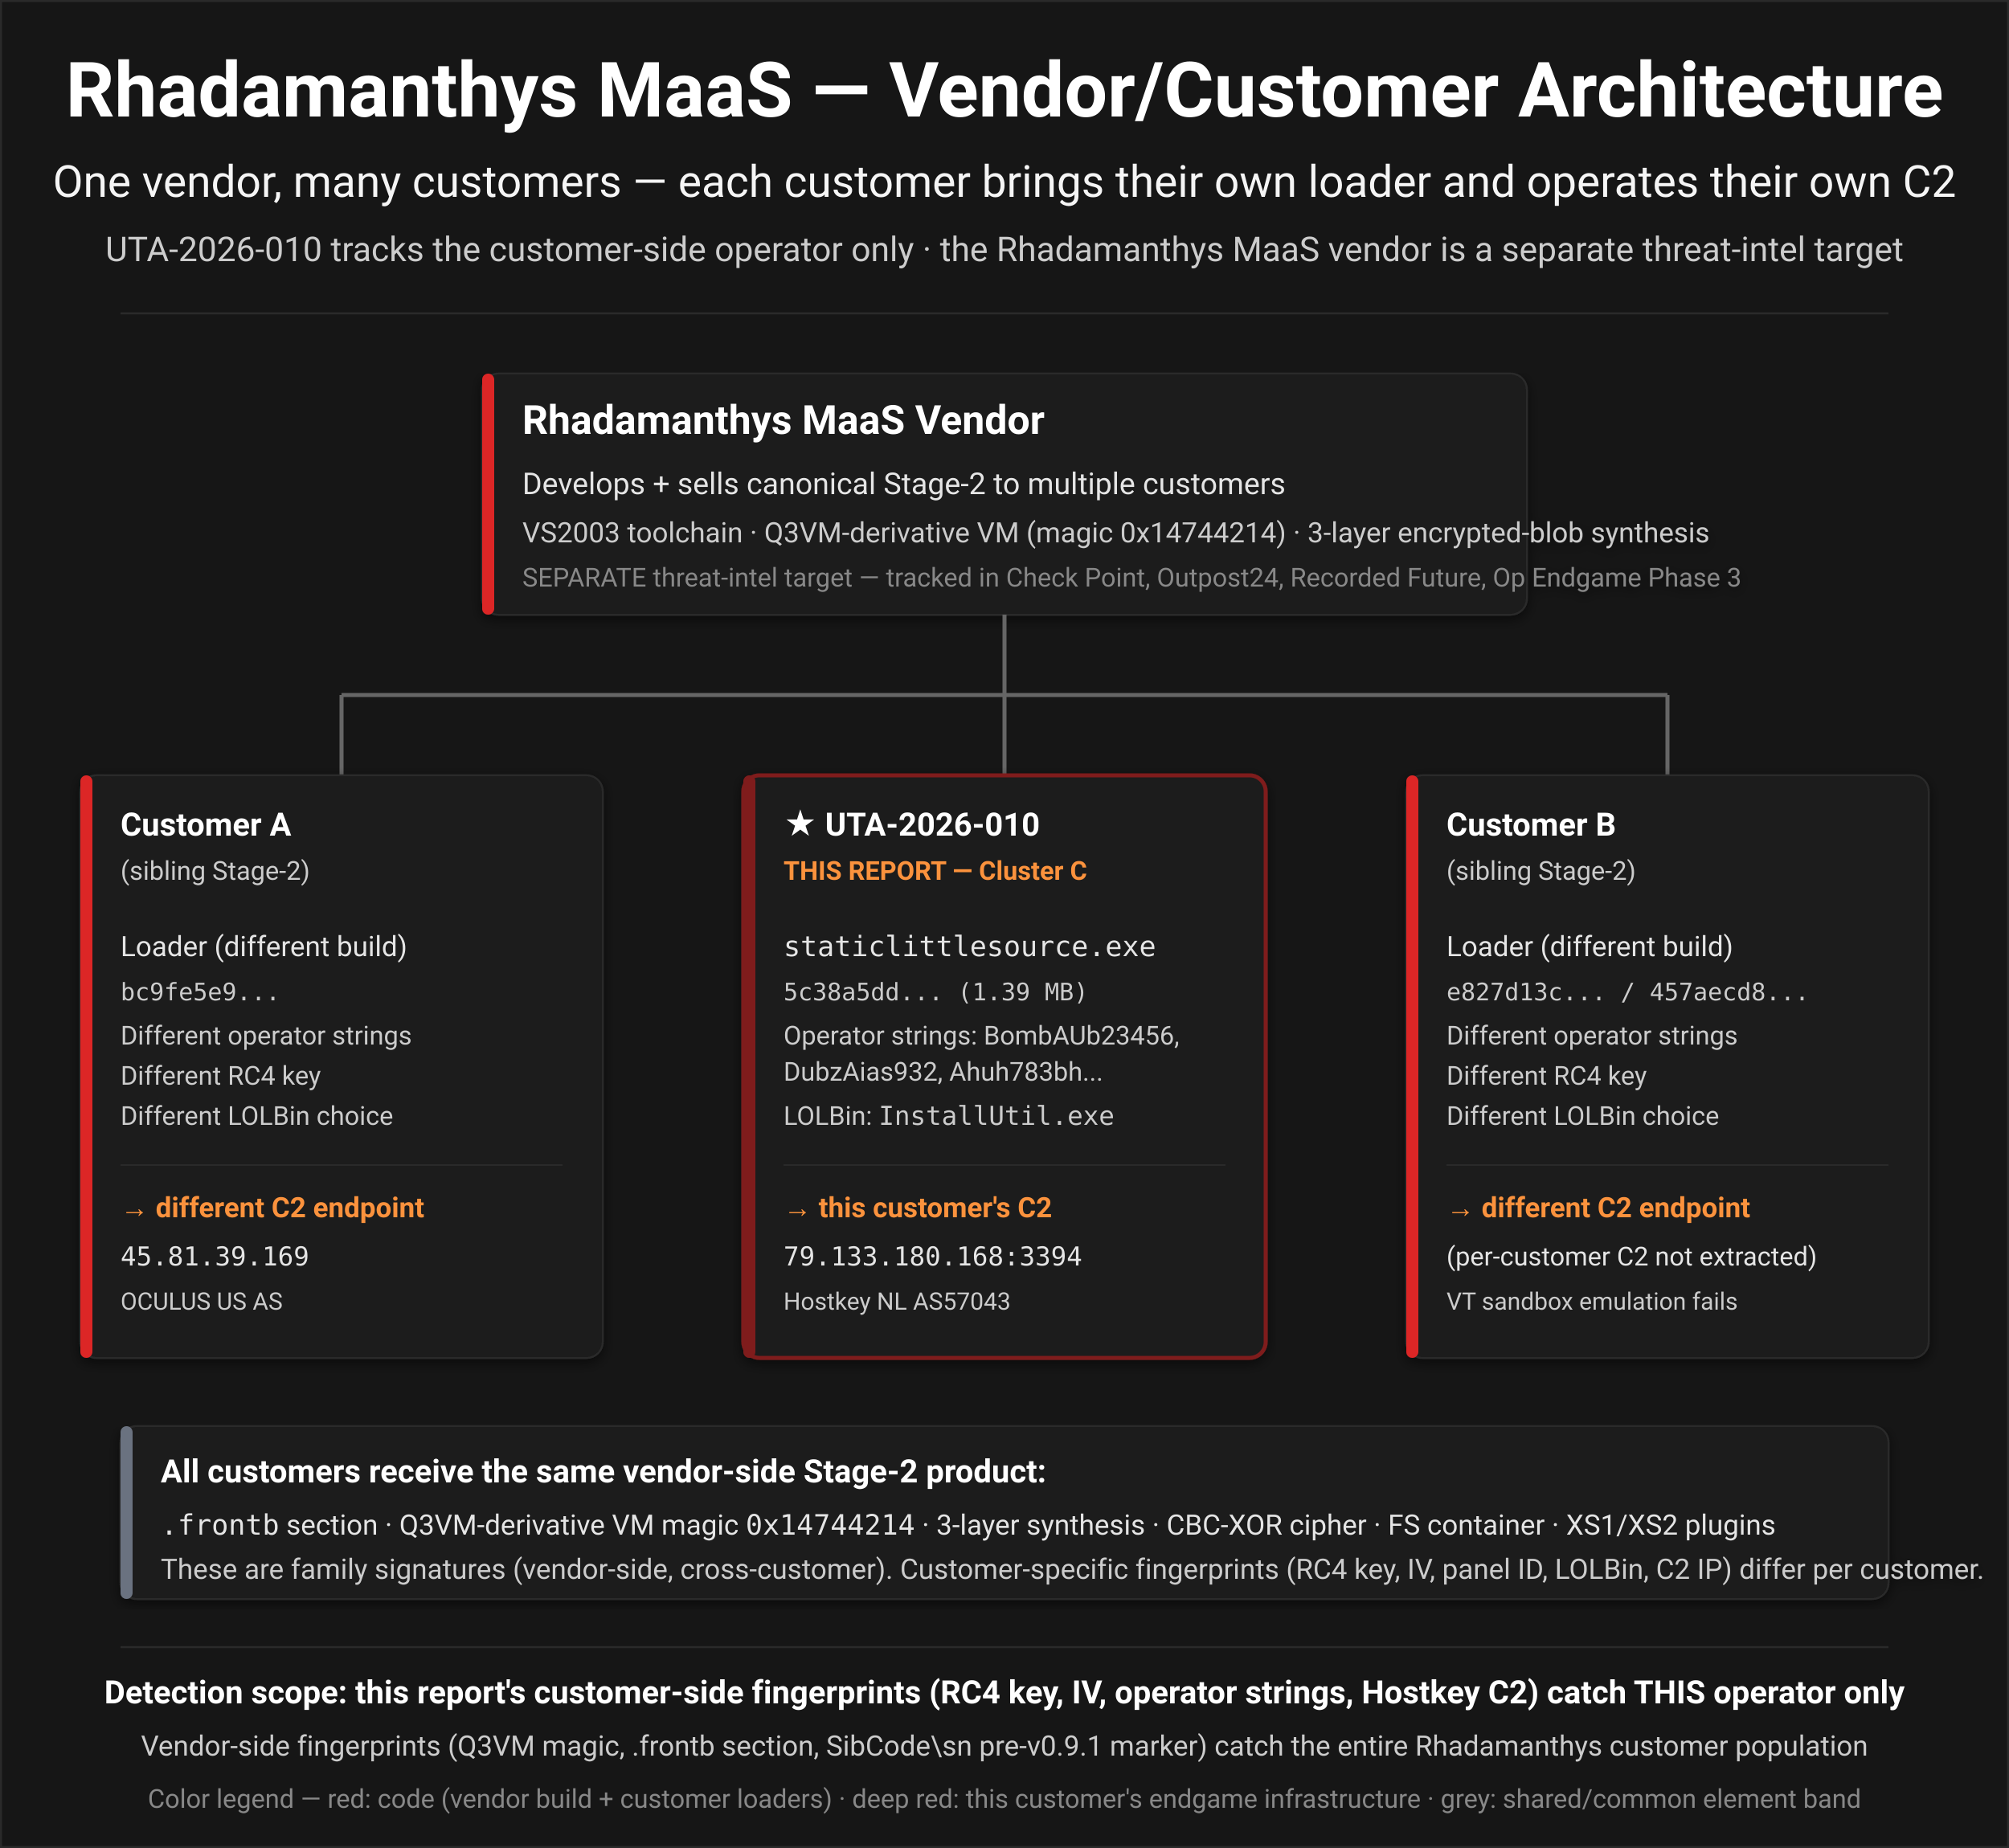
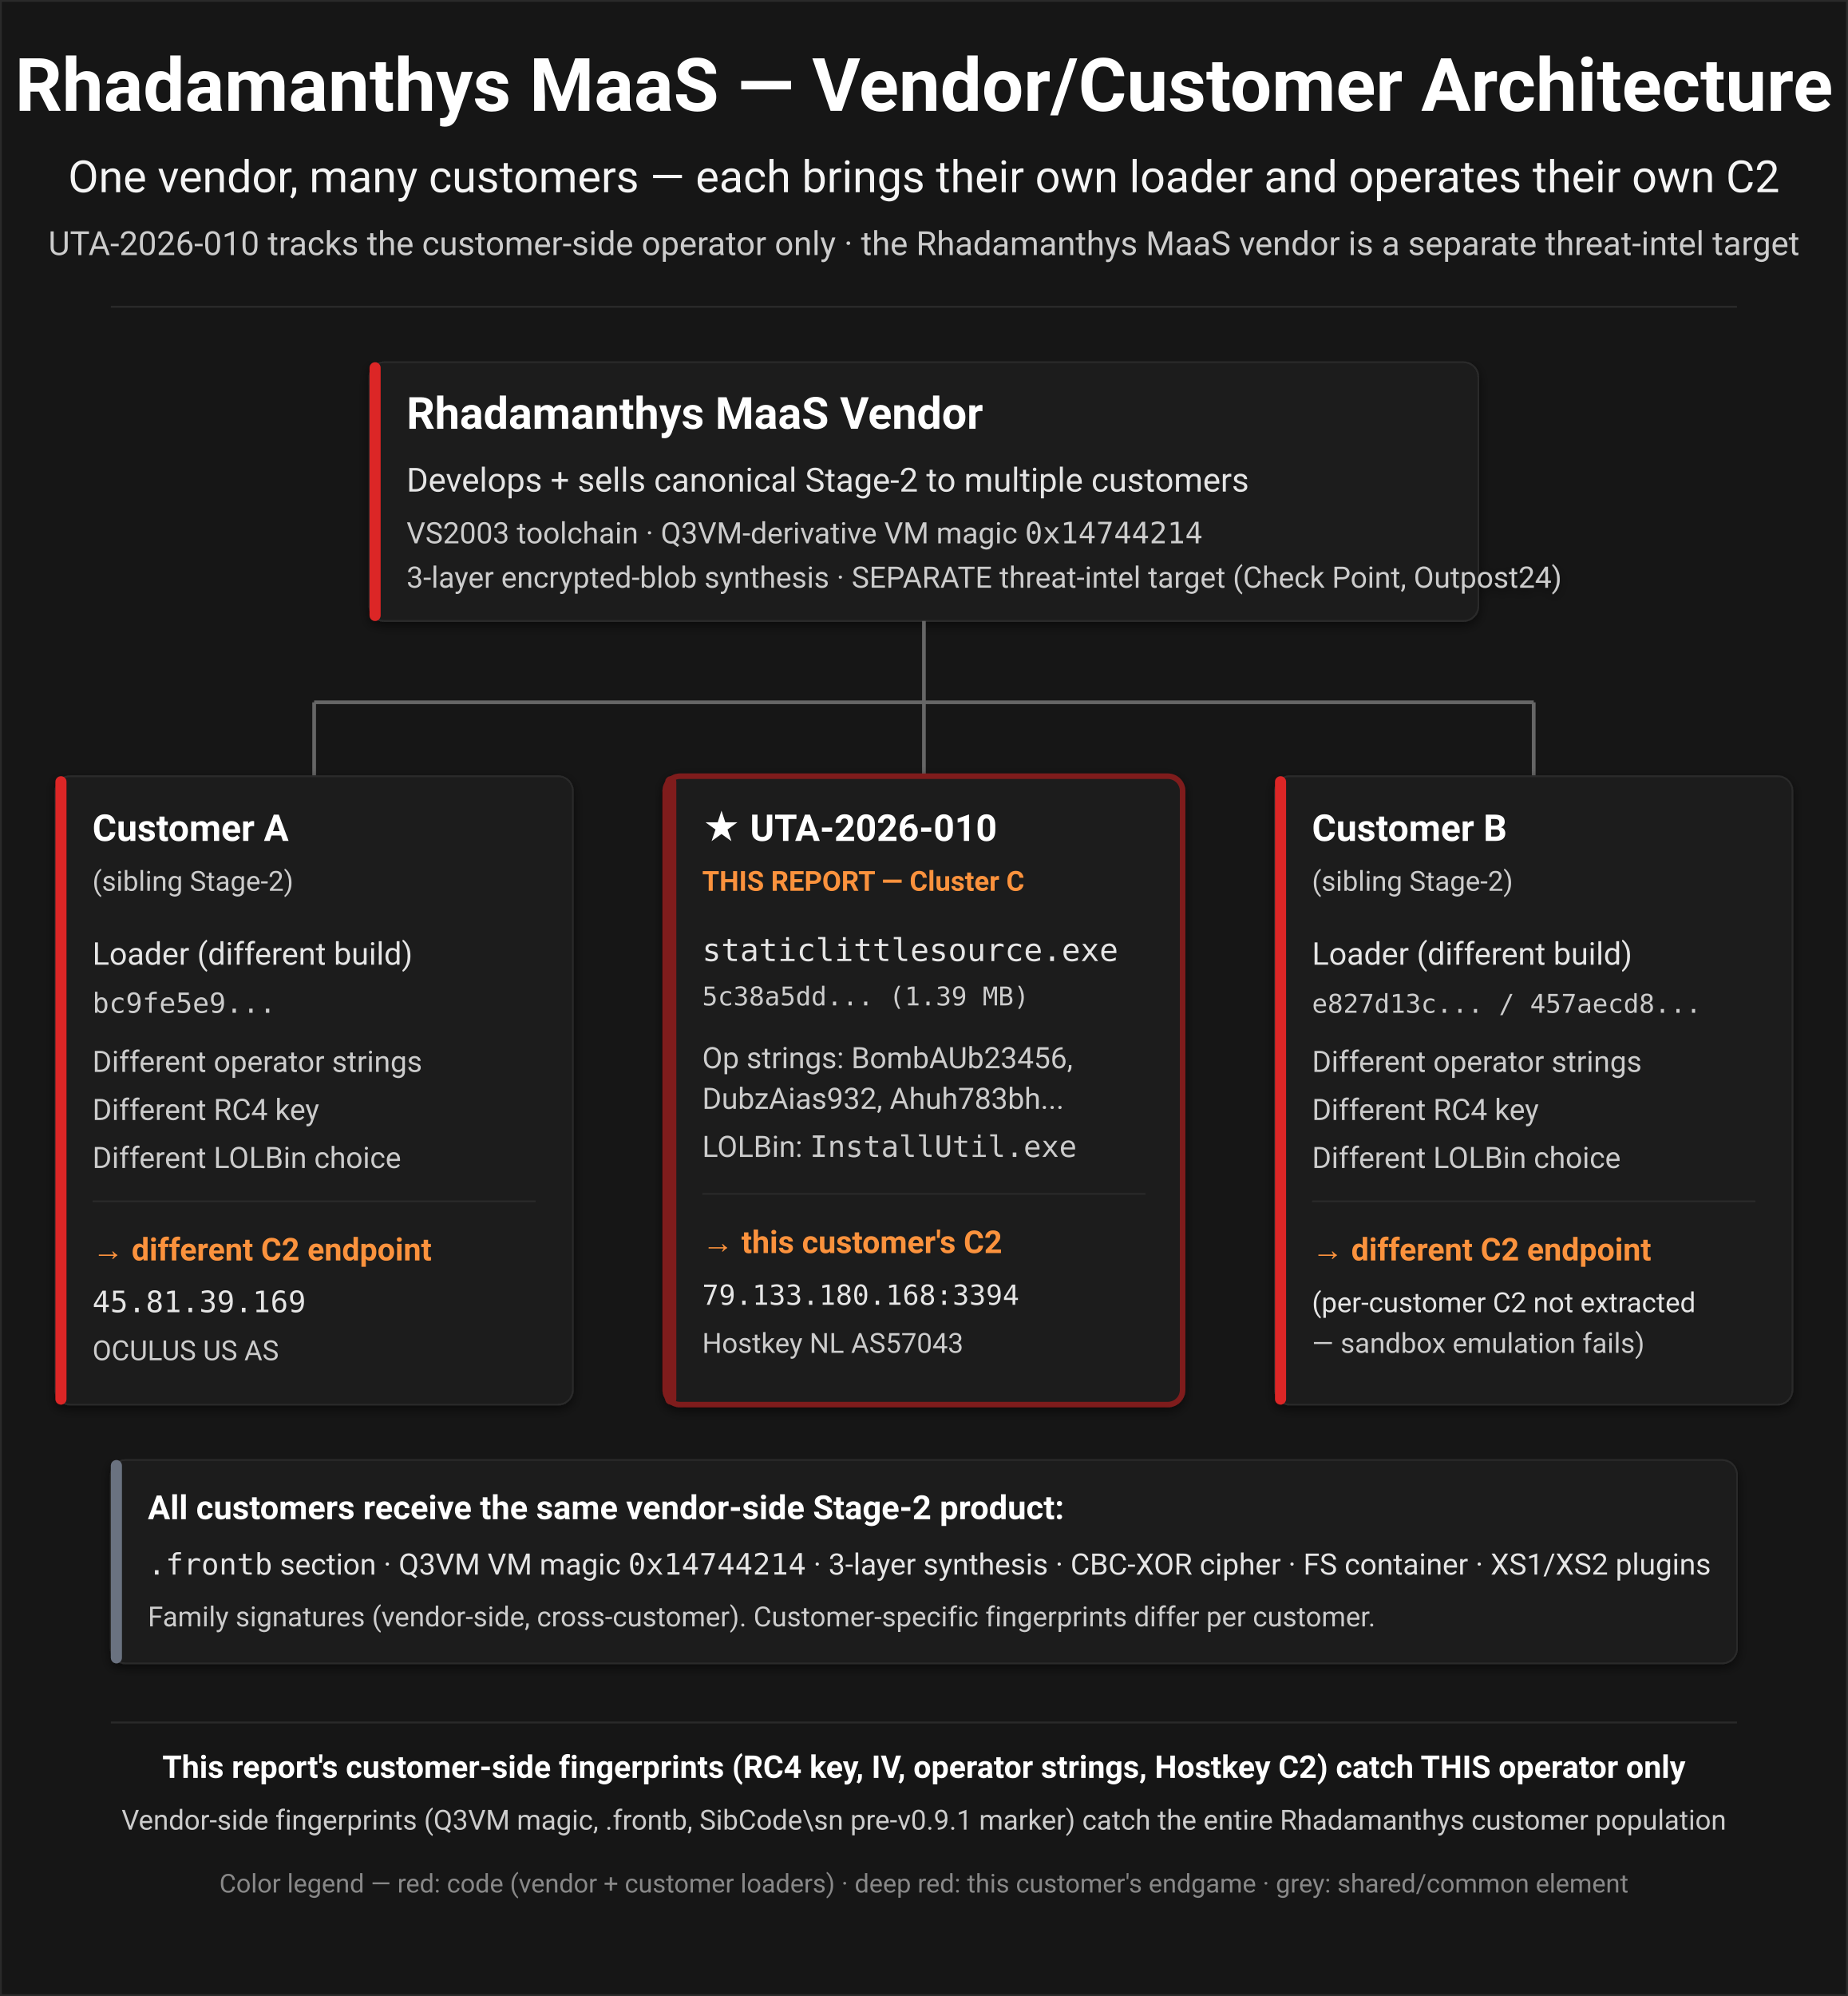
- <svg xmlns="http://www.w3.org/2000/svg" viewBox="0 0 1000 920" font-family="-apple-system, BlinkMacSystemFont, 'Segoe UI', Roboto, 'Helvetica Neue', Arial, sans-serif">
+ <svg xmlns="http://www.w3.org/2000/svg" viewBox="0 0 1000 1080" font-family="-apple-system, BlinkMacSystemFont, 'Segoe UI', Roboto, 'Helvetica Neue', Arial, sans-serif">
  <defs>
    <filter id="treeShadow" x="-2%" y="-2%" width="104%" height="108%">
      <feDropShadow dx="0" dy="2" stdDeviation="3" flood-color="#000" flood-opacity="0.55" />
    </filter>
  </defs>
-   <rect width="1000" height="920" fill="#161616" />
-   <rect x="0.5" y="0.5" width="999" height="919" fill="none" stroke="#2a2a2a" stroke-width="1" />
-   <text x="500" y="58" text-anchor="middle" font-size="38" font-weight="700" fill="#ffffff">Rhadamanthys MaaS — Vendor/Customer Architecture</text>
-   <text x="500" y="98" text-anchor="middle" font-size="22" fill="#f5f5f5">One vendor, many customers — each customer brings their own loader and operates their own C2</text>
-   <text x="500" y="130" text-anchor="middle" font-size="17" fill="#cccccc">UTA-2026-010 tracks the customer-side operator only  ·  the Rhadamanthys MaaS vendor is a separate threat-intel target</text>
-   <line x1="60" y1="156" x2="940" y2="156" stroke="#2a2a2a" stroke-width="1" />
+   <rect width="1000" height="1080" fill="#161616" />
+   <rect x="0.5" y="0.5" width="999" height="1079" fill="none" stroke="#2a2a2a" stroke-width="1" />
+   <text x="500" y="60" text-anchor="middle" font-size="40" font-weight="700" fill="#ffffff">Rhadamanthys MaaS — Vendor/Customer Architecture</text>
+   <text x="500" y="104" text-anchor="middle" font-size="24" fill="#f5f5f5">One vendor, many customers — each brings their own loader and operates their own C2</text>
+   <text x="500" y="138" text-anchor="middle" font-size="18" fill="#cccccc">UTA-2026-010 tracks the customer-side operator only  ·  the Rhadamanthys MaaS vendor is a separate threat-intel target</text>
+   <line x1="60" y1="166" x2="940" y2="166" stroke="#2a2a2a" stroke-width="1" />
  <g filter="url(#treeShadow)">
-     <rect x="240" y="186" width="520" height="120" rx="8" fill="#1a1a1a" stroke="#2a2a2a" stroke-width="1" />
-     <rect x="240" y="186" width="6" height="120" rx="3" fill="#dc2626" />
-     <text x="260" y="216" font-size="20" font-weight="700" fill="#ffffff">Rhadamanthys MaaS Vendor</text>
-     <text x="260" y="246" font-size="15" fill="#e5e5e5">Develops + sells canonical Stage-2 to multiple customers</text>
-     <text x="260" y="270" font-size="14" fill="#cccccc">VS2003 toolchain  ·  Q3VM-derivative VM (magic 0x14744214)  ·  3-layer encrypted-blob synthesis</text>
-     <text x="260" y="292" font-size="13" fill="#888888">SEPARATE threat-intel target — tracked in Check Point, Outpost24, Recorded Future, Op Endgame Phase 3</text>
+     <rect x="200" y="196" width="600" height="140" rx="8" fill="#1a1a1a" stroke="#2a2a2a" stroke-width="1" />
+     <rect x="200" y="196" width="6" height="140" rx="3" fill="#dc2626" />
+     <text x="220" y="232" font-size="24" font-weight="700" fill="#ffffff">Rhadamanthys MaaS Vendor</text>
+     <text x="220" y="266" font-size="18" fill="#e5e5e5">Develops + sells canonical Stage-2 to multiple customers</text>
+     <text x="220" y="294" font-size="16" fill="#cccccc">VS2003 toolchain  ·  Q3VM-derivative VM magic <tspan font-family="ui-monospace, 'Cascadia Mono', Menlo, monospace">0x14744214</tspan>
+     </text>
+     <text x="220" y="318" font-size="16" fill="#cccccc">3-layer encrypted-blob synthesis  ·  SEPARATE threat-intel target (Check Point, Outpost24)</text>
  </g>
-   <line x1="500" y1="306" x2="500" y2="346" stroke="#666666" stroke-width="2" />
-   <line x1="170" y1="346" x2="830" y2="346" stroke="#666666" stroke-width="2" />
-   <line x1="170" y1="346" x2="170" y2="386" stroke="#666666" stroke-width="2" />
-   <line x1="500" y1="346" x2="500" y2="386" stroke="#666666" stroke-width="2" />
-   <line x1="830" y1="346" x2="830" y2="386" stroke="#666666" stroke-width="2" />
+   <line x1="500" y1="336" x2="500" y2="380" stroke="#666666" stroke-width="2" />
+   <line x1="170" y1="380" x2="830" y2="380" stroke="#666666" stroke-width="2" />
+   <line x1="170" y1="380" x2="170" y2="420" stroke="#666666" stroke-width="2" />
+   <line x1="500" y1="380" x2="500" y2="420" stroke="#666666" stroke-width="2" />
+   <line x1="830" y1="380" x2="830" y2="420" stroke="#666666" stroke-width="2" />
  <g filter="url(#treeShadow)">
-     <rect x="40" y="386" width="260" height="290" rx="8" fill="#1a1a1a" stroke="#2a2a2a" stroke-width="1" />
-     <rect x="40" y="386" width="6" height="290" rx="3" fill="#dc2626" />
-     <text x="60" y="416" font-size="16" font-weight="700" fill="#ffffff">Customer A</text>
-     <text x="60" y="438" font-size="13" fill="#cccccc">(sibling Stage-2)</text>
-     <text x="60" y="476" font-size="14" fill="#e5e5e5">Loader (different build)</text>
-     <text x="60" y="498" font-size="12" fill="#cccccc" font-family="ui-monospace, 'Cascadia Mono', Menlo, monospace">bc9fe5e9...</text>
-     <text x="60" y="520" font-size="13" fill="#cccccc">Different operator strings</text>
-     <text x="60" y="540" font-size="13" fill="#cccccc">Different RC4 key</text>
-     <text x="60" y="560" font-size="13" fill="#cccccc">Different LOLBin choice</text>
-     <line x1="60" y1="580" x2="280" y2="580" stroke="#2a2a2a" stroke-width="1" />
-     <text x="60" y="606" font-size="14" fill="#fb923c" font-weight="600">→ different C2 endpoint</text>
-     <text x="60" y="630" font-size="13" fill="#e5e5e5" font-family="ui-monospace, 'Cascadia Mono', Menlo, monospace">45.81.39.169</text>
-     <text x="60" y="652" font-size="12" fill="#cccccc">OCULUS US AS</text>
+     <rect x="30" y="420" width="280" height="340" rx="8" fill="#1a1a1a" stroke="#2a2a2a" stroke-width="1" />
+     <rect x="30" y="420" width="6" height="340" rx="3" fill="#dc2626" />
+     <text x="50" y="455" font-size="20" font-weight="700" fill="#ffffff">Customer A</text>
+     <text x="50" y="482" font-size="15" fill="#cccccc">(sibling Stage-2)</text>
+     <text x="50" y="522" font-size="17" fill="#e5e5e5">Loader (different build)</text>
+     <text x="50" y="548" font-size="15" fill="#cccccc" font-family="ui-monospace, 'Cascadia Mono', Menlo, monospace">bc9fe5e9...</text>
+     <text x="50" y="580" font-size="16" fill="#cccccc">Different operator strings</text>
+     <text x="50" y="606" font-size="16" fill="#cccccc">Different RC4 key</text>
+     <text x="50" y="632" font-size="16" fill="#cccccc">Different LOLBin choice</text>
+     <line x1="50" y1="650" x2="290" y2="650" stroke="#2a2a2a" stroke-width="1" />
+     <text x="50" y="682" font-size="17" fill="#fb923c" font-weight="600">→ different C2 endpoint</text>
+     <text x="50" y="710" font-size="16" fill="#e5e5e5" font-family="ui-monospace, 'Cascadia Mono', Menlo, monospace">45.81.39.169</text>
+     <text x="50" y="736" font-size="15" fill="#cccccc">OCULUS US AS</text>
  </g>
  <g filter="url(#treeShadow)">
-     <rect x="370" y="386" width="260" height="290" rx="8" fill="#1a1a1a" stroke="#7f1d1d" stroke-width="2" />
-     <rect x="370" y="386" width="6" height="290" rx="3" fill="#7f1d1d" />
-     <text x="390" y="416" font-size="16" font-weight="700" fill="#ffffff">★ UTA-2026-010</text>
-     <text x="390" y="438" font-size="13" fill="#fb923c" font-weight="600">THIS REPORT — Cluster C</text>
-     <text x="390" y="476" font-size="14" fill="#e5e5e5">
+     <rect x="360" y="420" width="280" height="340" rx="8" fill="#1a1a1a" stroke="#7f1d1d" stroke-width="3" />
+     <rect x="360" y="420" width="6" height="340" rx="3" fill="#7f1d1d" />
+     <text x="380" y="455" font-size="20" font-weight="700" fill="#ffffff">★ UTA-2026-010</text>
+     <text x="380" y="482" font-size="15" fill="#fb923c" font-weight="700">THIS REPORT — Cluster C</text>
+     <text x="380" y="520" font-size="17" fill="#e5e5e5">
      <tspan font-family="ui-monospace, 'Cascadia Mono', Menlo, monospace">staticlittlesource.exe</tspan>
    </text>
-     <text x="390" y="498" font-size="12" fill="#cccccc" font-family="ui-monospace, 'Cascadia Mono', Menlo, monospace">5c38a5dd... (1.39 MB)</text>
-     <text x="390" y="520" font-size="13" fill="#cccccc">Operator strings: BombAUb23456,</text>
-     <text x="390" y="538" font-size="13" fill="#cccccc">DubzAias932, Ahuh783bh...</text>
-     <text x="390" y="560" font-size="13" fill="#cccccc">LOLBin: <tspan font-family="ui-monospace, 'Cascadia Mono', Menlo, monospace">InstallUtil.exe</tspan>
+     <text x="380" y="544" font-size="14" fill="#cccccc" font-family="ui-monospace, 'Cascadia Mono', Menlo, monospace">5c38a5dd... (1.39 MB)</text>
+     <text x="380" y="578" font-size="16" fill="#cccccc">Op strings: BombAUb23456,</text>
+     <text x="380" y="600" font-size="16" fill="#cccccc">DubzAias932, Ahuh783bh...</text>
+     <text x="380" y="626" font-size="16" fill="#cccccc">LOLBin: <tspan font-family="ui-monospace, 'Cascadia Mono', Menlo, monospace">InstallUtil.exe</tspan>
    </text>
-     <line x1="390" y1="580" x2="610" y2="580" stroke="#2a2a2a" stroke-width="1" />
-     <text x="390" y="606" font-size="14" fill="#fb923c" font-weight="700">→ this customer's C2</text>
-     <text x="390" y="630" font-size="13" fill="#e5e5e5" font-family="ui-monospace, 'Cascadia Mono', Menlo, monospace">79.133.180.168:3394</text>
-     <text x="390" y="652" font-size="12" fill="#cccccc">Hostkey NL AS57043</text>
+     <line x1="380" y1="646" x2="620" y2="646" stroke="#2a2a2a" stroke-width="1" />
+     <text x="380" y="678" font-size="17" fill="#fb923c" font-weight="700">→ this customer's C2</text>
+     <text x="380" y="706" font-size="15" fill="#e5e5e5" font-family="ui-monospace, 'Cascadia Mono', Menlo, monospace">79.133.180.168:3394</text>
+     <text x="380" y="732" font-size="15" fill="#cccccc">Hostkey NL AS57043</text>
  </g>
  <g filter="url(#treeShadow)">
-     <rect x="700" y="386" width="260" height="290" rx="8" fill="#1a1a1a" stroke="#2a2a2a" stroke-width="1" />
-     <rect x="700" y="386" width="6" height="290" rx="3" fill="#dc2626" />
-     <text x="720" y="416" font-size="16" font-weight="700" fill="#ffffff">Customer B</text>
-     <text x="720" y="438" font-size="13" fill="#cccccc">(sibling Stage-2)</text>
-     <text x="720" y="476" font-size="14" fill="#e5e5e5">Loader (different build)</text>
-     <text x="720" y="498" font-size="12" fill="#cccccc" font-family="ui-monospace, 'Cascadia Mono', Menlo, monospace">e827d13c... / 457aecd8...</text>
-     <text x="720" y="520" font-size="13" fill="#cccccc">Different operator strings</text>
-     <text x="720" y="540" font-size="13" fill="#cccccc">Different RC4 key</text>
-     <text x="720" y="560" font-size="13" fill="#cccccc">Different LOLBin choice</text>
-     <line x1="720" y1="580" x2="940" y2="580" stroke="#2a2a2a" stroke-width="1" />
-     <text x="720" y="606" font-size="14" fill="#fb923c" font-weight="600">→ different C2 endpoint</text>
-     <text x="720" y="630" font-size="13" fill="#e5e5e5">(per-customer C2 not extracted)</text>
-     <text x="720" y="652" font-size="12" fill="#cccccc">VT sandbox emulation fails</text>
+     <rect x="690" y="420" width="280" height="340" rx="8" fill="#1a1a1a" stroke="#2a2a2a" stroke-width="1" />
+     <rect x="690" y="420" width="6" height="340" rx="3" fill="#dc2626" />
+     <text x="710" y="455" font-size="20" font-weight="700" fill="#ffffff">Customer B</text>
+     <text x="710" y="482" font-size="15" fill="#cccccc">(sibling Stage-2)</text>
+     <text x="710" y="522" font-size="17" fill="#e5e5e5">Loader (different build)</text>
+     <text x="710" y="548" font-size="14" fill="#cccccc" font-family="ui-monospace, 'Cascadia Mono', Menlo, monospace">e827d13c... / 457aecd8...</text>
+     <text x="710" y="580" font-size="16" fill="#cccccc">Different operator strings</text>
+     <text x="710" y="606" font-size="16" fill="#cccccc">Different RC4 key</text>
+     <text x="710" y="632" font-size="16" fill="#cccccc">Different LOLBin choice</text>
+     <line x1="710" y1="650" x2="950" y2="650" stroke="#2a2a2a" stroke-width="1" />
+     <text x="710" y="682" font-size="17" fill="#fb923c" font-weight="600">→ different C2 endpoint</text>
+     <text x="710" y="710" font-size="15" fill="#e5e5e5">(per-customer C2 not extracted</text>
+     <text x="710" y="732" font-size="15" fill="#cccccc">— sandbox emulation fails)</text>
  </g>
  <g filter="url(#treeShadow)">
-     <rect x="60" y="710" width="880" height="86" rx="8" fill="#1a1a1a" stroke="#2a2a2a" stroke-width="1" />
-     <rect x="60" y="710" width="6" height="86" rx="3" fill="#6b7280" />
-     <text x="80" y="738" font-size="16" font-weight="700" fill="#ffffff">All customers receive the same vendor-side Stage-2 product:</text>
-     <text x="80" y="764" font-size="14" fill="#e5e5e5">
-       <tspan font-family="ui-monospace, 'Cascadia Mono', Menlo, monospace">.frontb</tspan> section  ·  Q3VM-derivative VM magic <tspan font-family="ui-monospace, 'Cascadia Mono', Menlo, monospace">0x14744214</tspan>  ·  3-layer synthesis  ·  CBC-XOR cipher  ·  FS container  ·  XS1/XS2 plugins</text>
-     <text x="80" y="786" font-size="14" fill="#cccccc">These are family signatures (vendor-side, cross-customer). Customer-specific fingerprints (RC4 key, IV, panel ID, LOLBin, C2 IP) differ per customer.</text>
+     <rect x="60" y="790" width="880" height="110" rx="8" fill="#1a1a1a" stroke="#2a2a2a" stroke-width="1" />
+     <rect x="60" y="790" width="6" height="110" rx="3" fill="#6b7280" />
+     <text x="80" y="822" font-size="18" font-weight="700" fill="#ffffff">All customers receive the same vendor-side Stage-2 product:</text>
+     <text x="80" y="852" font-size="16" fill="#e5e5e5">
+       <tspan font-family="ui-monospace, 'Cascadia Mono', Menlo, monospace">.frontb</tspan> section  ·  Q3VM VM magic <tspan font-family="ui-monospace, 'Cascadia Mono', Menlo, monospace">0x14744214</tspan>  ·  3-layer synthesis  ·  CBC-XOR cipher  ·  FS container  ·  XS1/XS2 plugins</text>
+     <text x="80" y="880" font-size="15" fill="#cccccc">Family signatures (vendor-side, cross-customer). Customer-specific fingerprints differ per customer.</text>
  </g>
-   <line x1="60" y1="820" x2="940" y2="820" stroke="#2a2a2a" stroke-width="1" />
-   <text x="500" y="848" text-anchor="middle" font-size="16" font-weight="600" fill="#ffffff">Detection scope: this report's customer-side fingerprints (RC4 key, IV, operator strings, Hostkey C2) catch THIS operator only</text>
-   <text x="500" y="874" text-anchor="middle" font-size="14" fill="#cccccc">Vendor-side fingerprints (Q3VM magic, .frontb section, SibCode\sn pre-v0.9.1 marker) catch the entire Rhadamanthys customer population</text>
-   <text x="500" y="900" text-anchor="middle" font-size="13" fill="#888888">Color legend  —  red: code (vendor build + customer loaders)  ·  deep red: this customer's endgame infrastructure  ·  grey: shared/common element band</text>
+   <line x1="60" y1="932" x2="940" y2="932" stroke="#2a2a2a" stroke-width="1" />
+   <text x="500" y="962" text-anchor="middle" font-size="17" font-weight="600" fill="#ffffff">This report's customer-side fingerprints (RC4 key, IV, operator strings, Hostkey C2) catch THIS operator only</text>
+   <text x="500" y="990" text-anchor="middle" font-size="15" fill="#cccccc">Vendor-side fingerprints (Q3VM magic, .frontb, SibCode\sn pre-v0.9.1 marker) catch the entire Rhadamanthys customer population</text>
+   <text x="500" y="1024" text-anchor="middle" font-size="14" fill="#888888">Color legend  —  red: code (vendor + customer loaders)  ·  deep red: this customer's endgame  ·  grey: shared/common element</text>
</svg>
